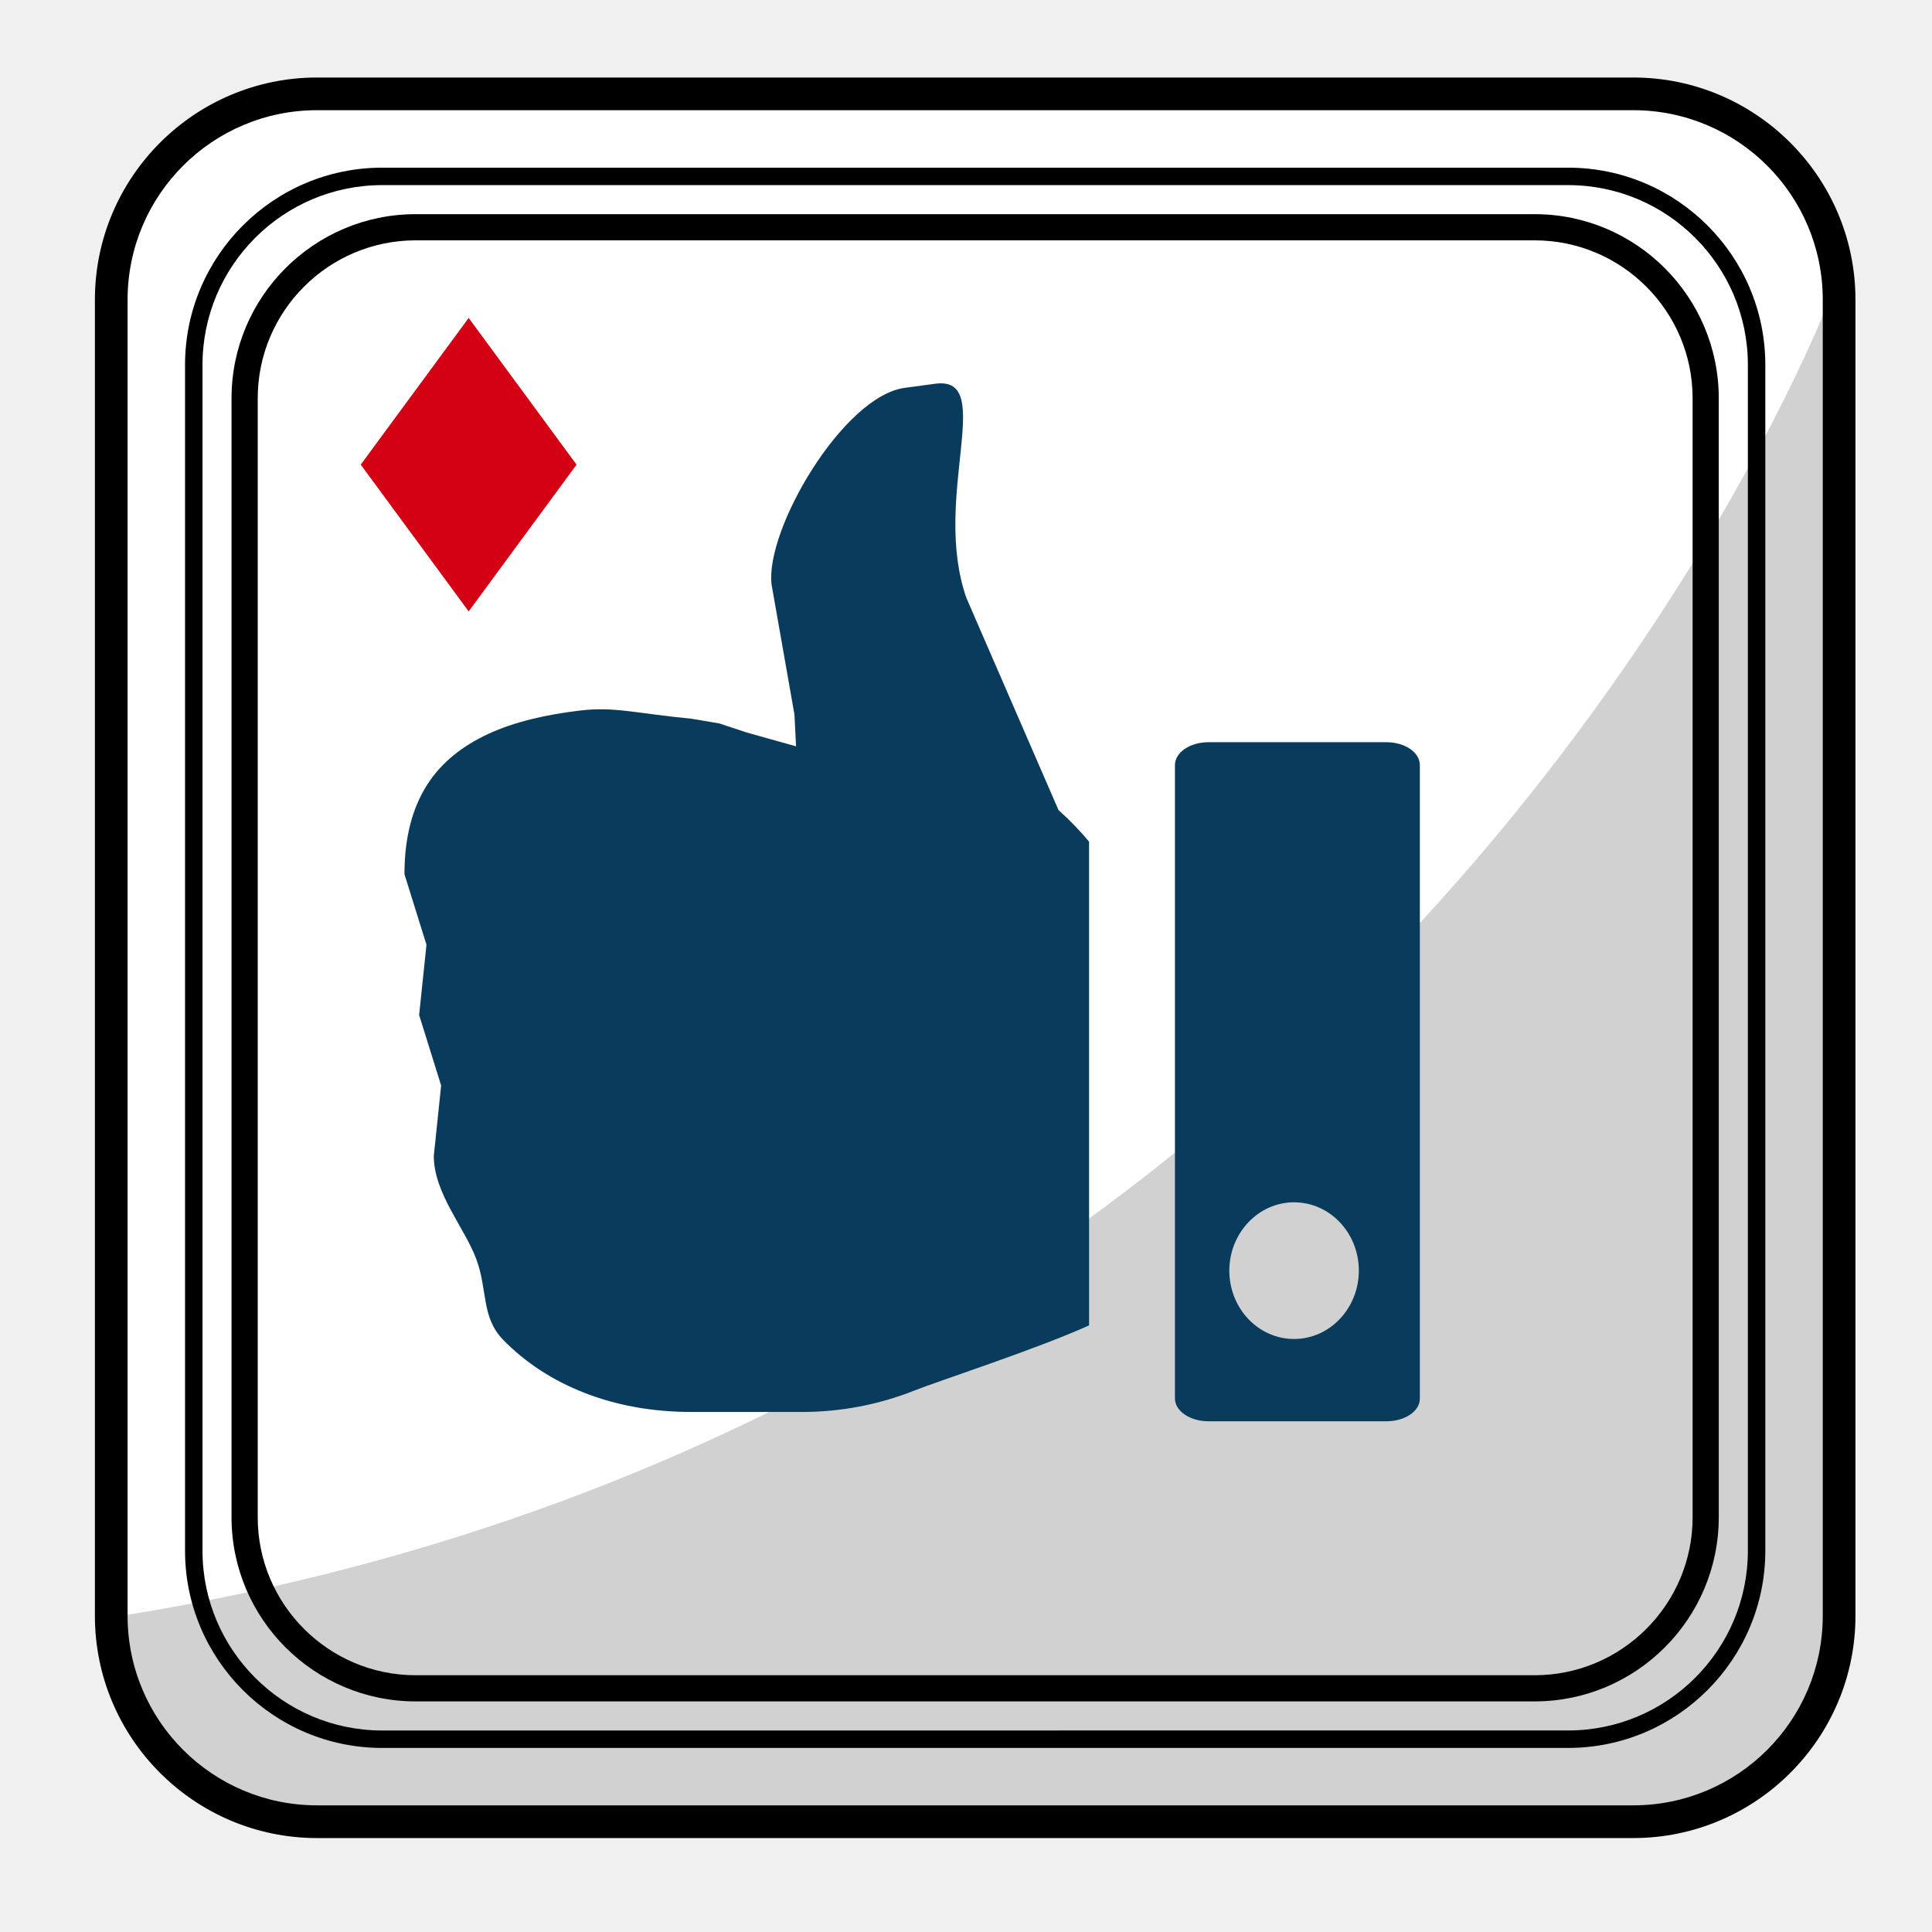
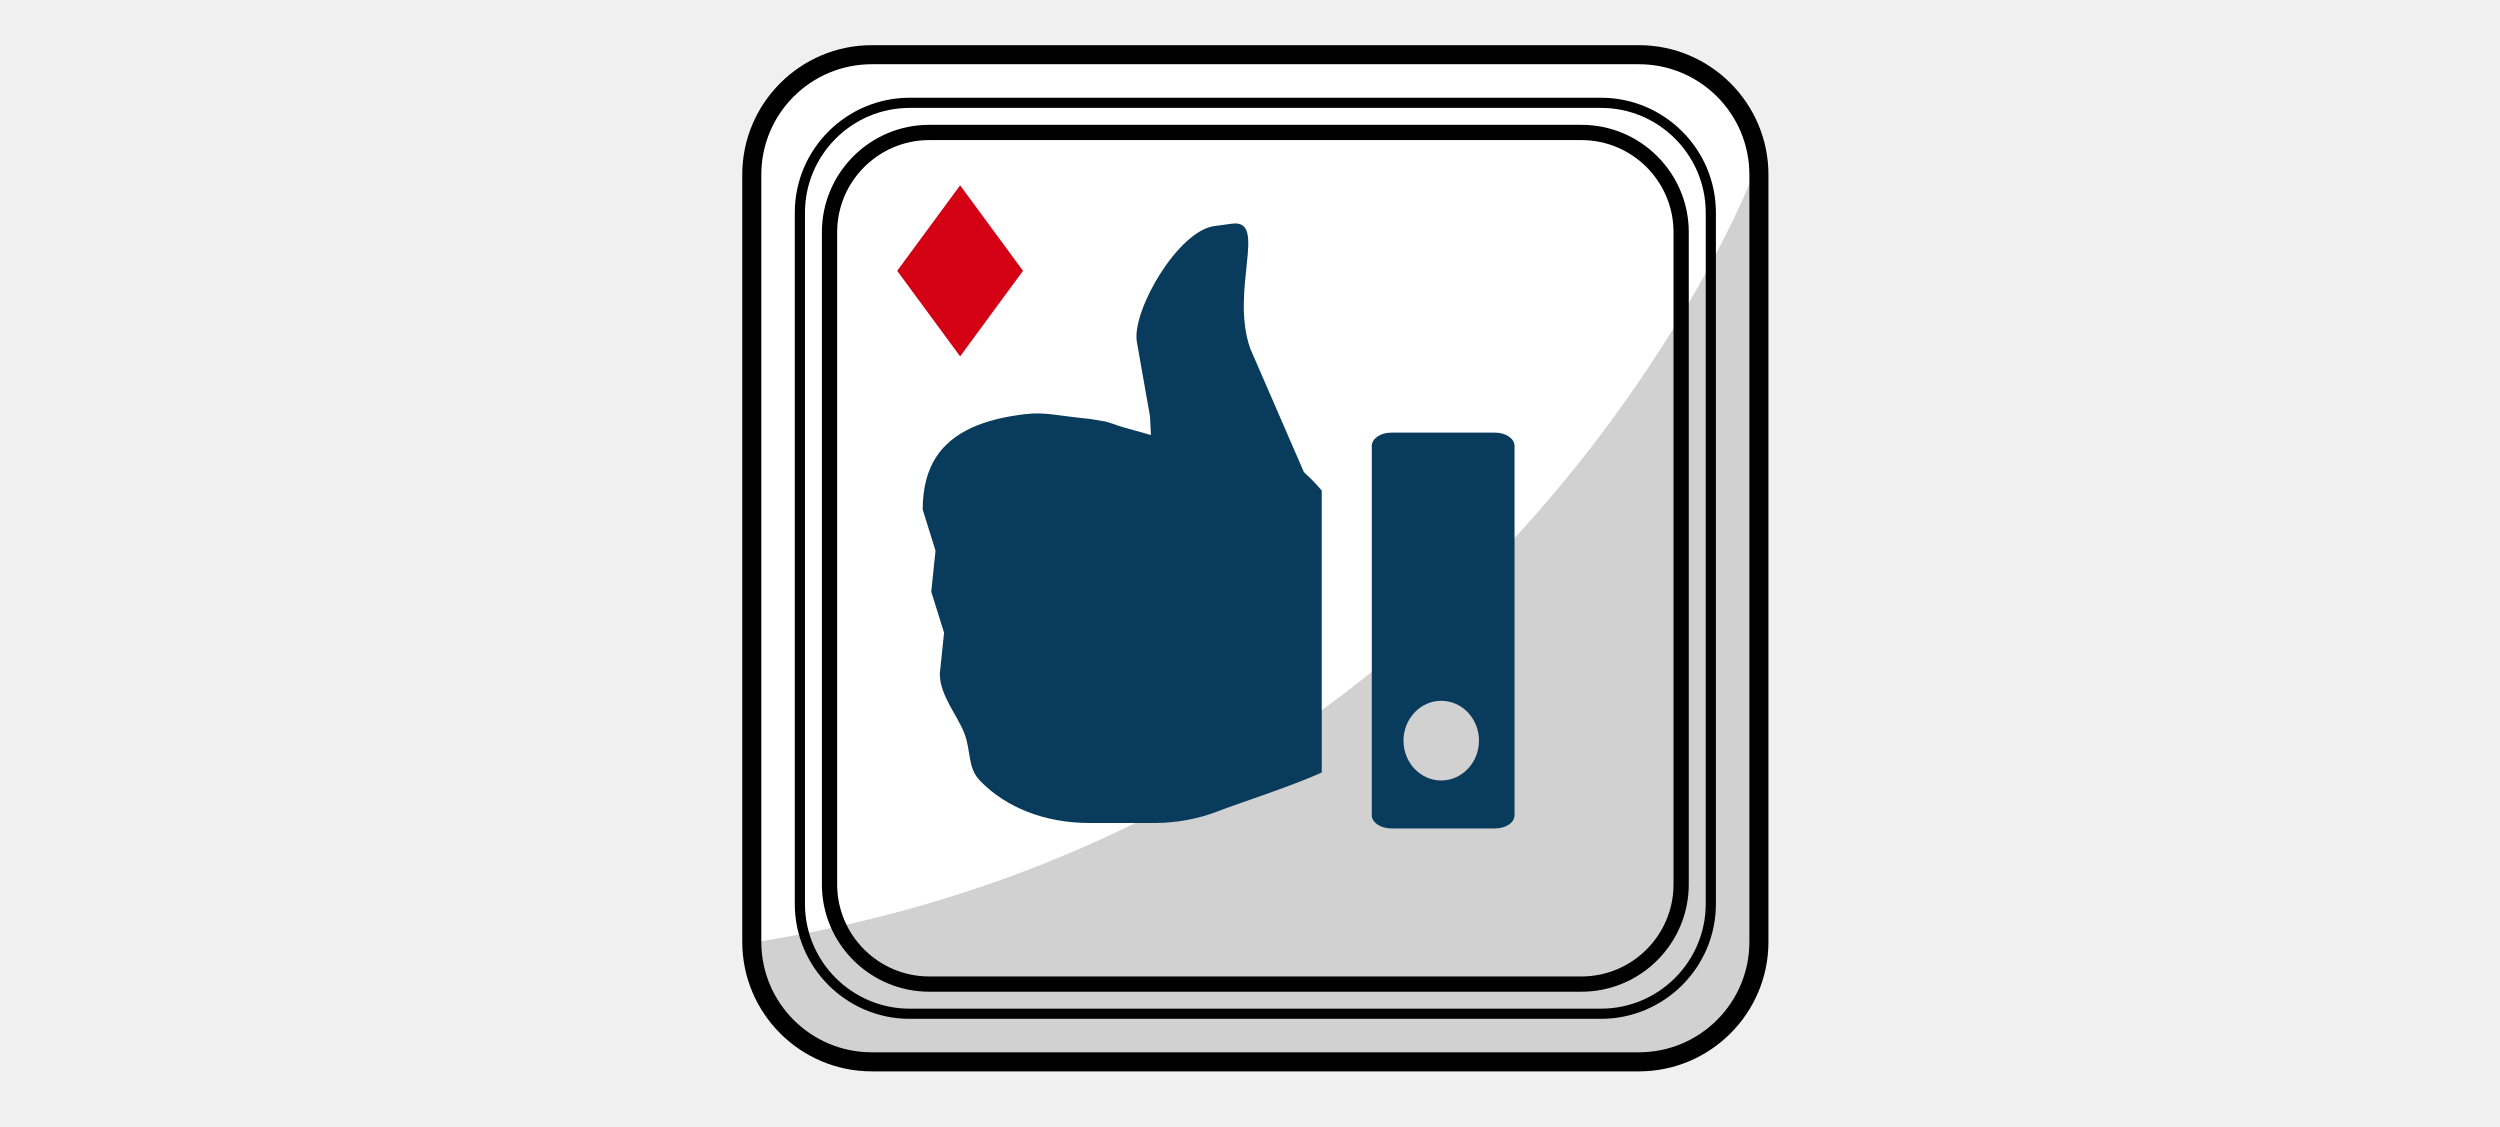
- <svg xmlns="http://www.w3.org/2000/svg" version="1.1" id="Layer_3" x="0px" y="0px" viewBox="0 0 108 108" enable-background="new 0 0 108 108" xml:space="preserve">
+ <svg xmlns="http://www.w3.org/2000/svg" version="1.1" id="Layer_3" x="0px" y="0px" width="333" height="150" viewBox="0 0 108 108" enable-background="new 0 0 108 108" xml:space="preserve">
  <g id="Layer_3_1_">
    <g>
      <path fill="#FFFFFF" d="M17.727,102.019c-6.446,0-11.691-5.244-11.691-11.691V16.754c0-6.445,5.245-11.69,11.691-11.69h73.571c6.446,0,11.691,5.245,11.691,11.69v73.573c0,6.445-5.245,11.69-11.691,11.69L17.727,102.019L17.727,102.019z" />
      <path fill="#D1D1D1" d="M6.767,90.327c0,6.043,4.918,10.96,10.96,10.96h73.571c6.043,0,10.96-4.916,10.96-10.96V16.754C102.259,16.754,78.731,78.839,6.767,90.327z" />
      <path d="M85.788,11.972H23.237c-5.676,0-10.294,4.618-10.294,10.293v62.551c0,5.677,4.619,10.293,10.294,10.293h62.551c5.677,0,10.292-4.618,10.292-10.293V22.266C96.082,16.59,91.465,11.972,85.788,11.972z M85.788,93.647H23.237c-4.869,0-8.83-3.961-8.83-8.829V22.266c0-4.87,3.961-8.831,8.83-8.831h62.551c4.869,0,8.83,3.961,8.83,8.831v62.551C94.62,89.685,90.657,93.647,85.788,93.647z" />
      <path d="M21.366,97.711L21.366,97.711c-6.078,0-11.022-4.946-11.022-11.021V20.394c0-6.075,4.944-11.021,11.022-11.021h66.295c6.076,0,11.021,4.944,11.021,11.021v66.295c0,6.074-4.945,11.021-11.021,11.021H21.366z M21.366,10.348c-5.541,0-10.046,4.508-10.046,10.046v66.295c0,5.541,4.507,10.047,10.046,10.047l66.295-0.002c5.54,0,10.046-4.506,10.046-10.048V20.394c0-5.54-4.506-10.046-10.046-10.046H21.366z" />
      <path d="M91.298,4.333H17.727c-6.85,0-12.422,5.572-12.422,12.421v73.573c0,6.849,5.572,12.422,12.422,12.422h73.571c6.85,0,12.423-5.573,12.423-12.422V16.754C103.722,9.905,98.148,4.333,91.298,4.333z M91.298,100.92H17.727c-5.852,0-10.595-4.741-10.595-10.593V16.754c0-5.851,4.744-10.594,10.595-10.594h73.571c5.853,0,10.595,4.744,10.595,10.594v73.573C101.893,96.179,97.15,100.92,91.298,100.92z" />
    </g>
  </g>
  <g enable-background="new    ">
    <path fill="#D40014" d="M26.199,34.177c-1.982-2.694-4.02-5.465-6.034-8.204c1.99-2.703,4.037-5.486,6.034-8.2c1.979,2.691,4.024,5.471,6.031,8.201C30.224,28.704,28.178,31.487,26.199,34.177z" />
  </g>
  <g>
    <path fill="#093B5D" d="M23.43,56.74l1.23,3.94l-0.41,3.94c0,2.08,1.72,4.01,2.37,5.75s0.27,3.26,1.51,4.53s2.77,2.27,4.54,2.96c1.76,0.69,3.77,1.07,5.99,1.07h1.54h1.54h1.54h1.54c2.21,0,4.32-0.42,6.25-1.18c1.45-0.58,6.71-2.27,9.81-3.66V47.05c-0.44-0.53-0.99-1.12-1.71-1.77l-5.15-11.86c-1.96-5.61,1.71-12.42-1.73-11.97l-1.71,0.23c-3.44,0.46-7.81,7.91-7.45,10.99l1.28,7.27l0.09,1.78l-2.75-0.77l-1.54-0.51l-1.54-0.26c-3.18-0.31-4.32-0.69-6.25-0.46c-1.92,0.23-3.66,0.63-5.11,1.3s-2.63,1.59-3.44,2.86c-0.81,1.28-1.26,2.91-1.26,4.99l1.23,3.94L23.43,56.74z" />
    <path fill="#093B5D" d="M65.68,74.09v4.09c0,0.69,0.83,1.27,1.87,1.27h9.95c1.04,0,1.87-0.56,1.87-1.27V42.77c0-0.71-0.83-1.28-1.87-1.28h-9.95c-1.04,0-1.87,0.58-1.87,1.28v4.3V74.09z M68.72,71.03c0-2.1,1.62-3.82,3.62-3.82s3.62,1.71,3.62,3.82c0,2.1-1.62,3.82-3.62,3.82S68.72,73.14,68.72,71.03z" />
  </g>
</svg>
